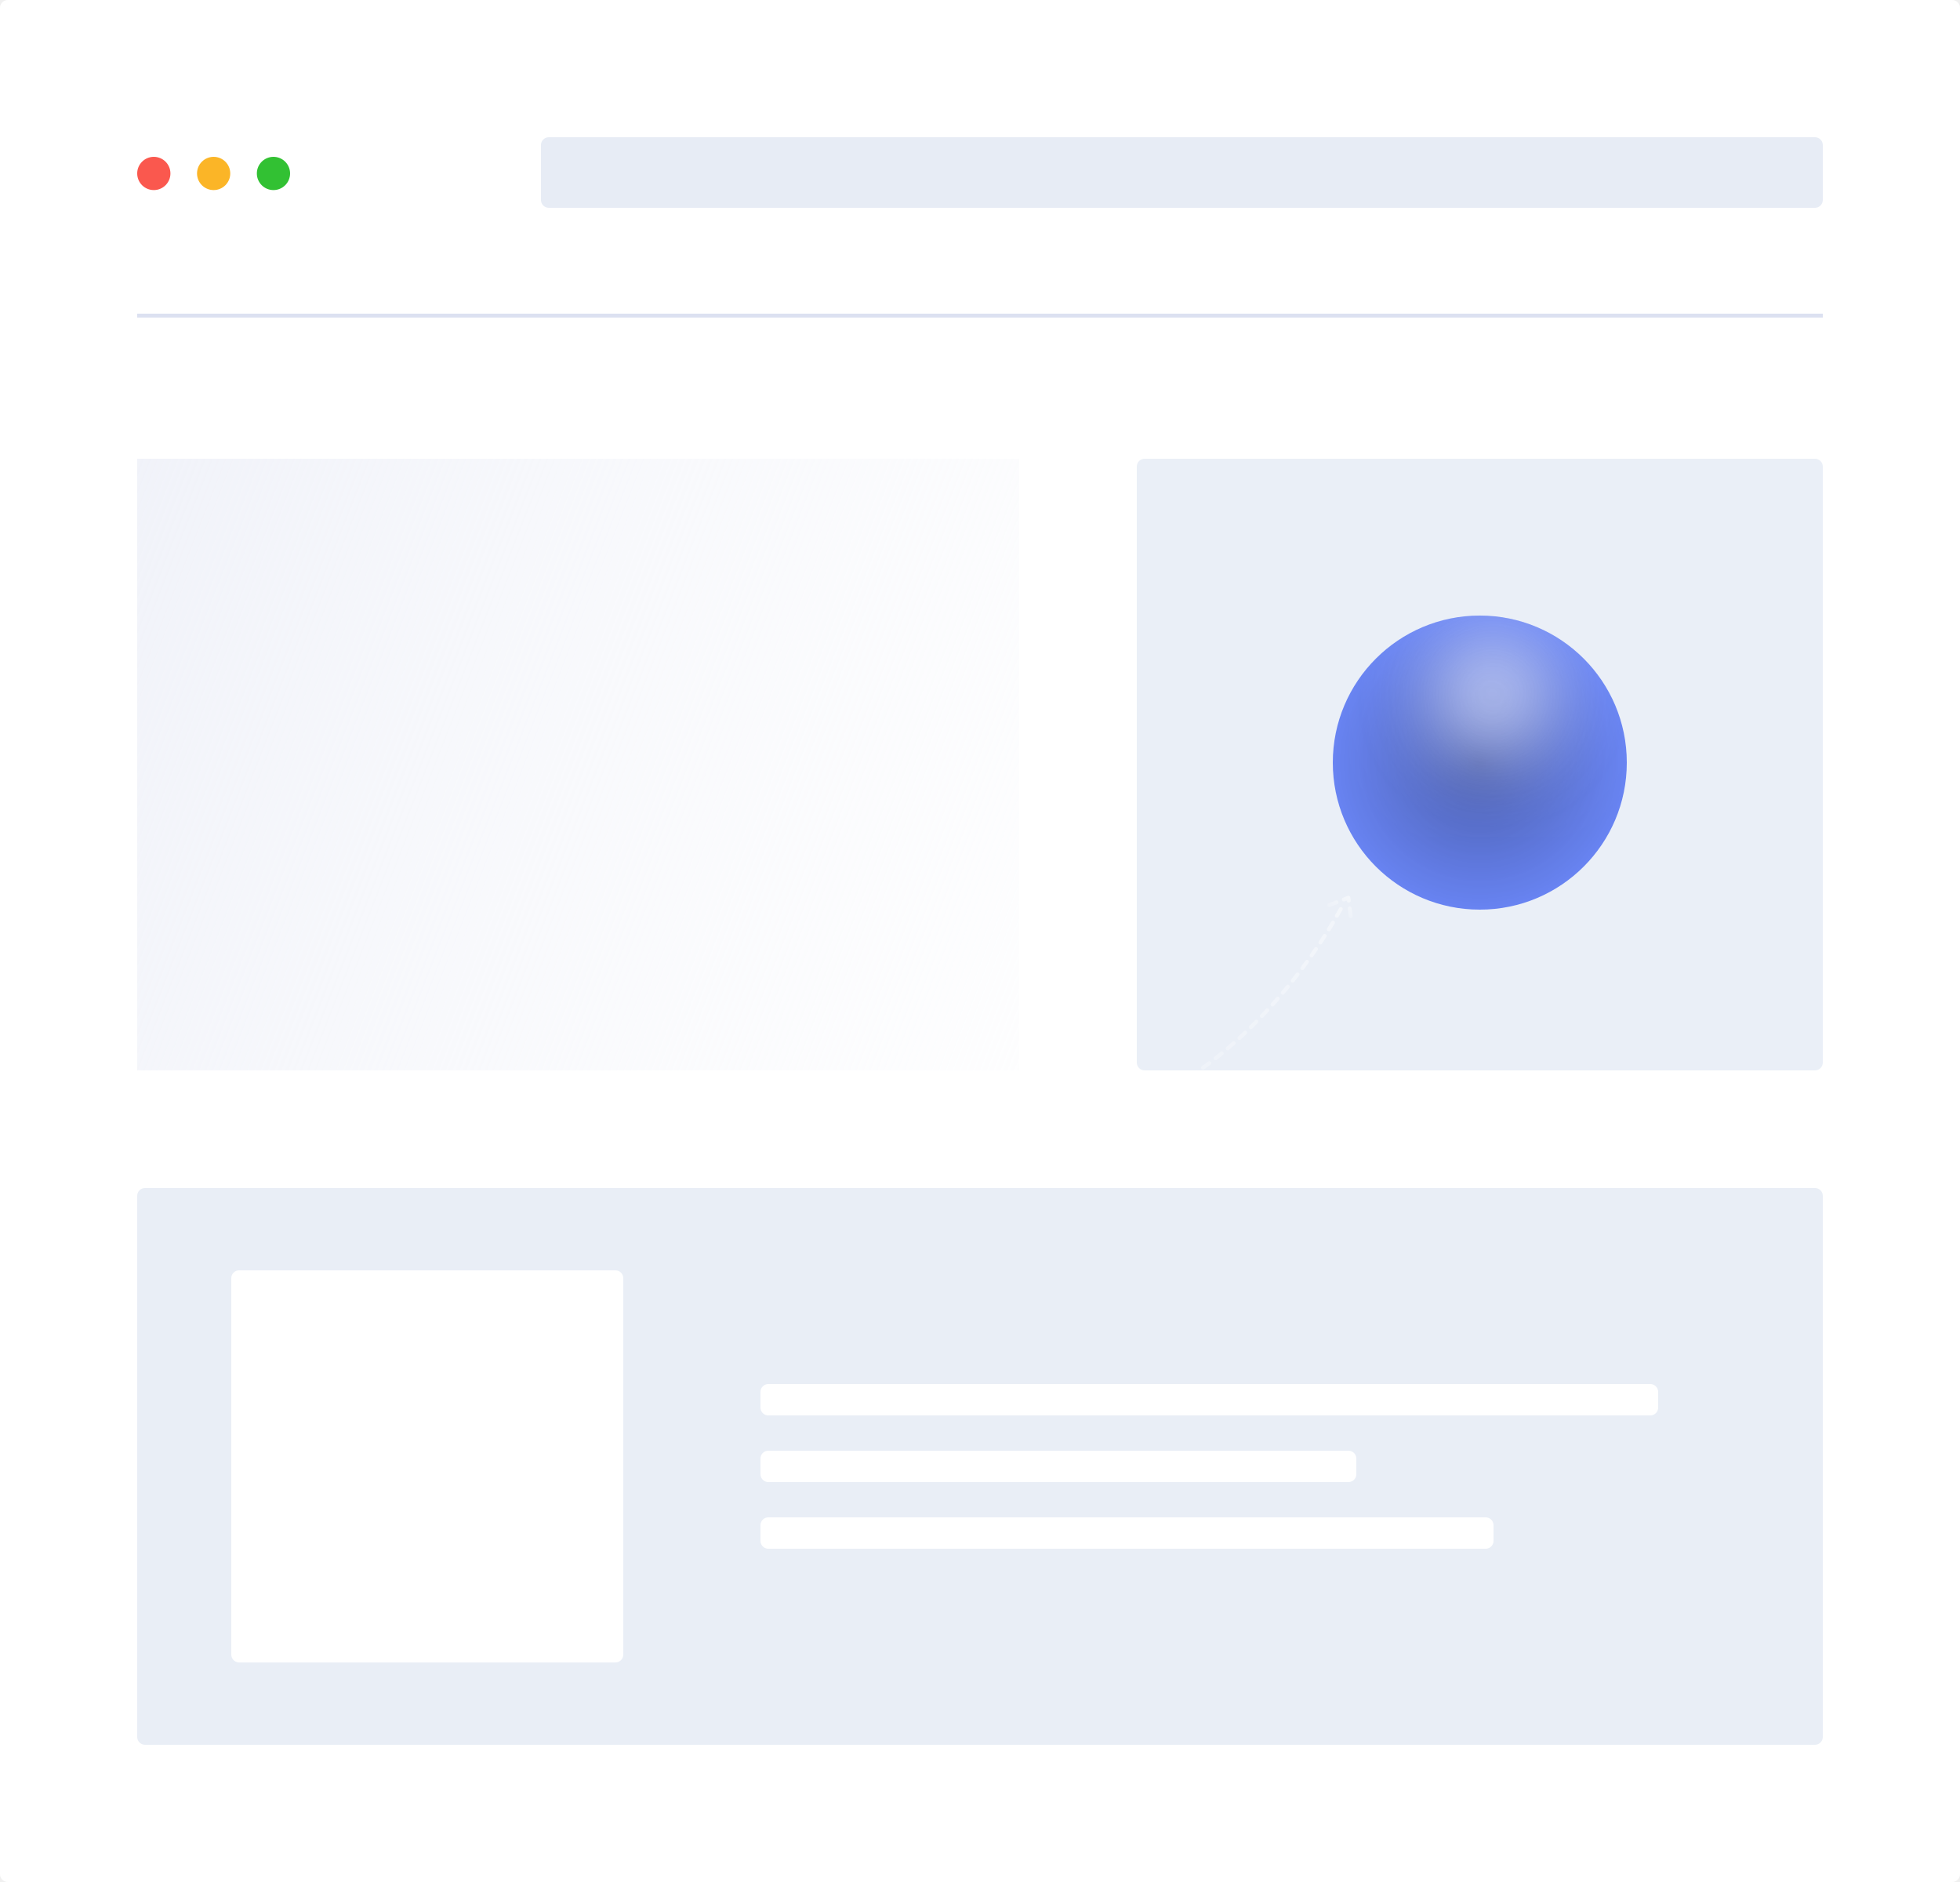
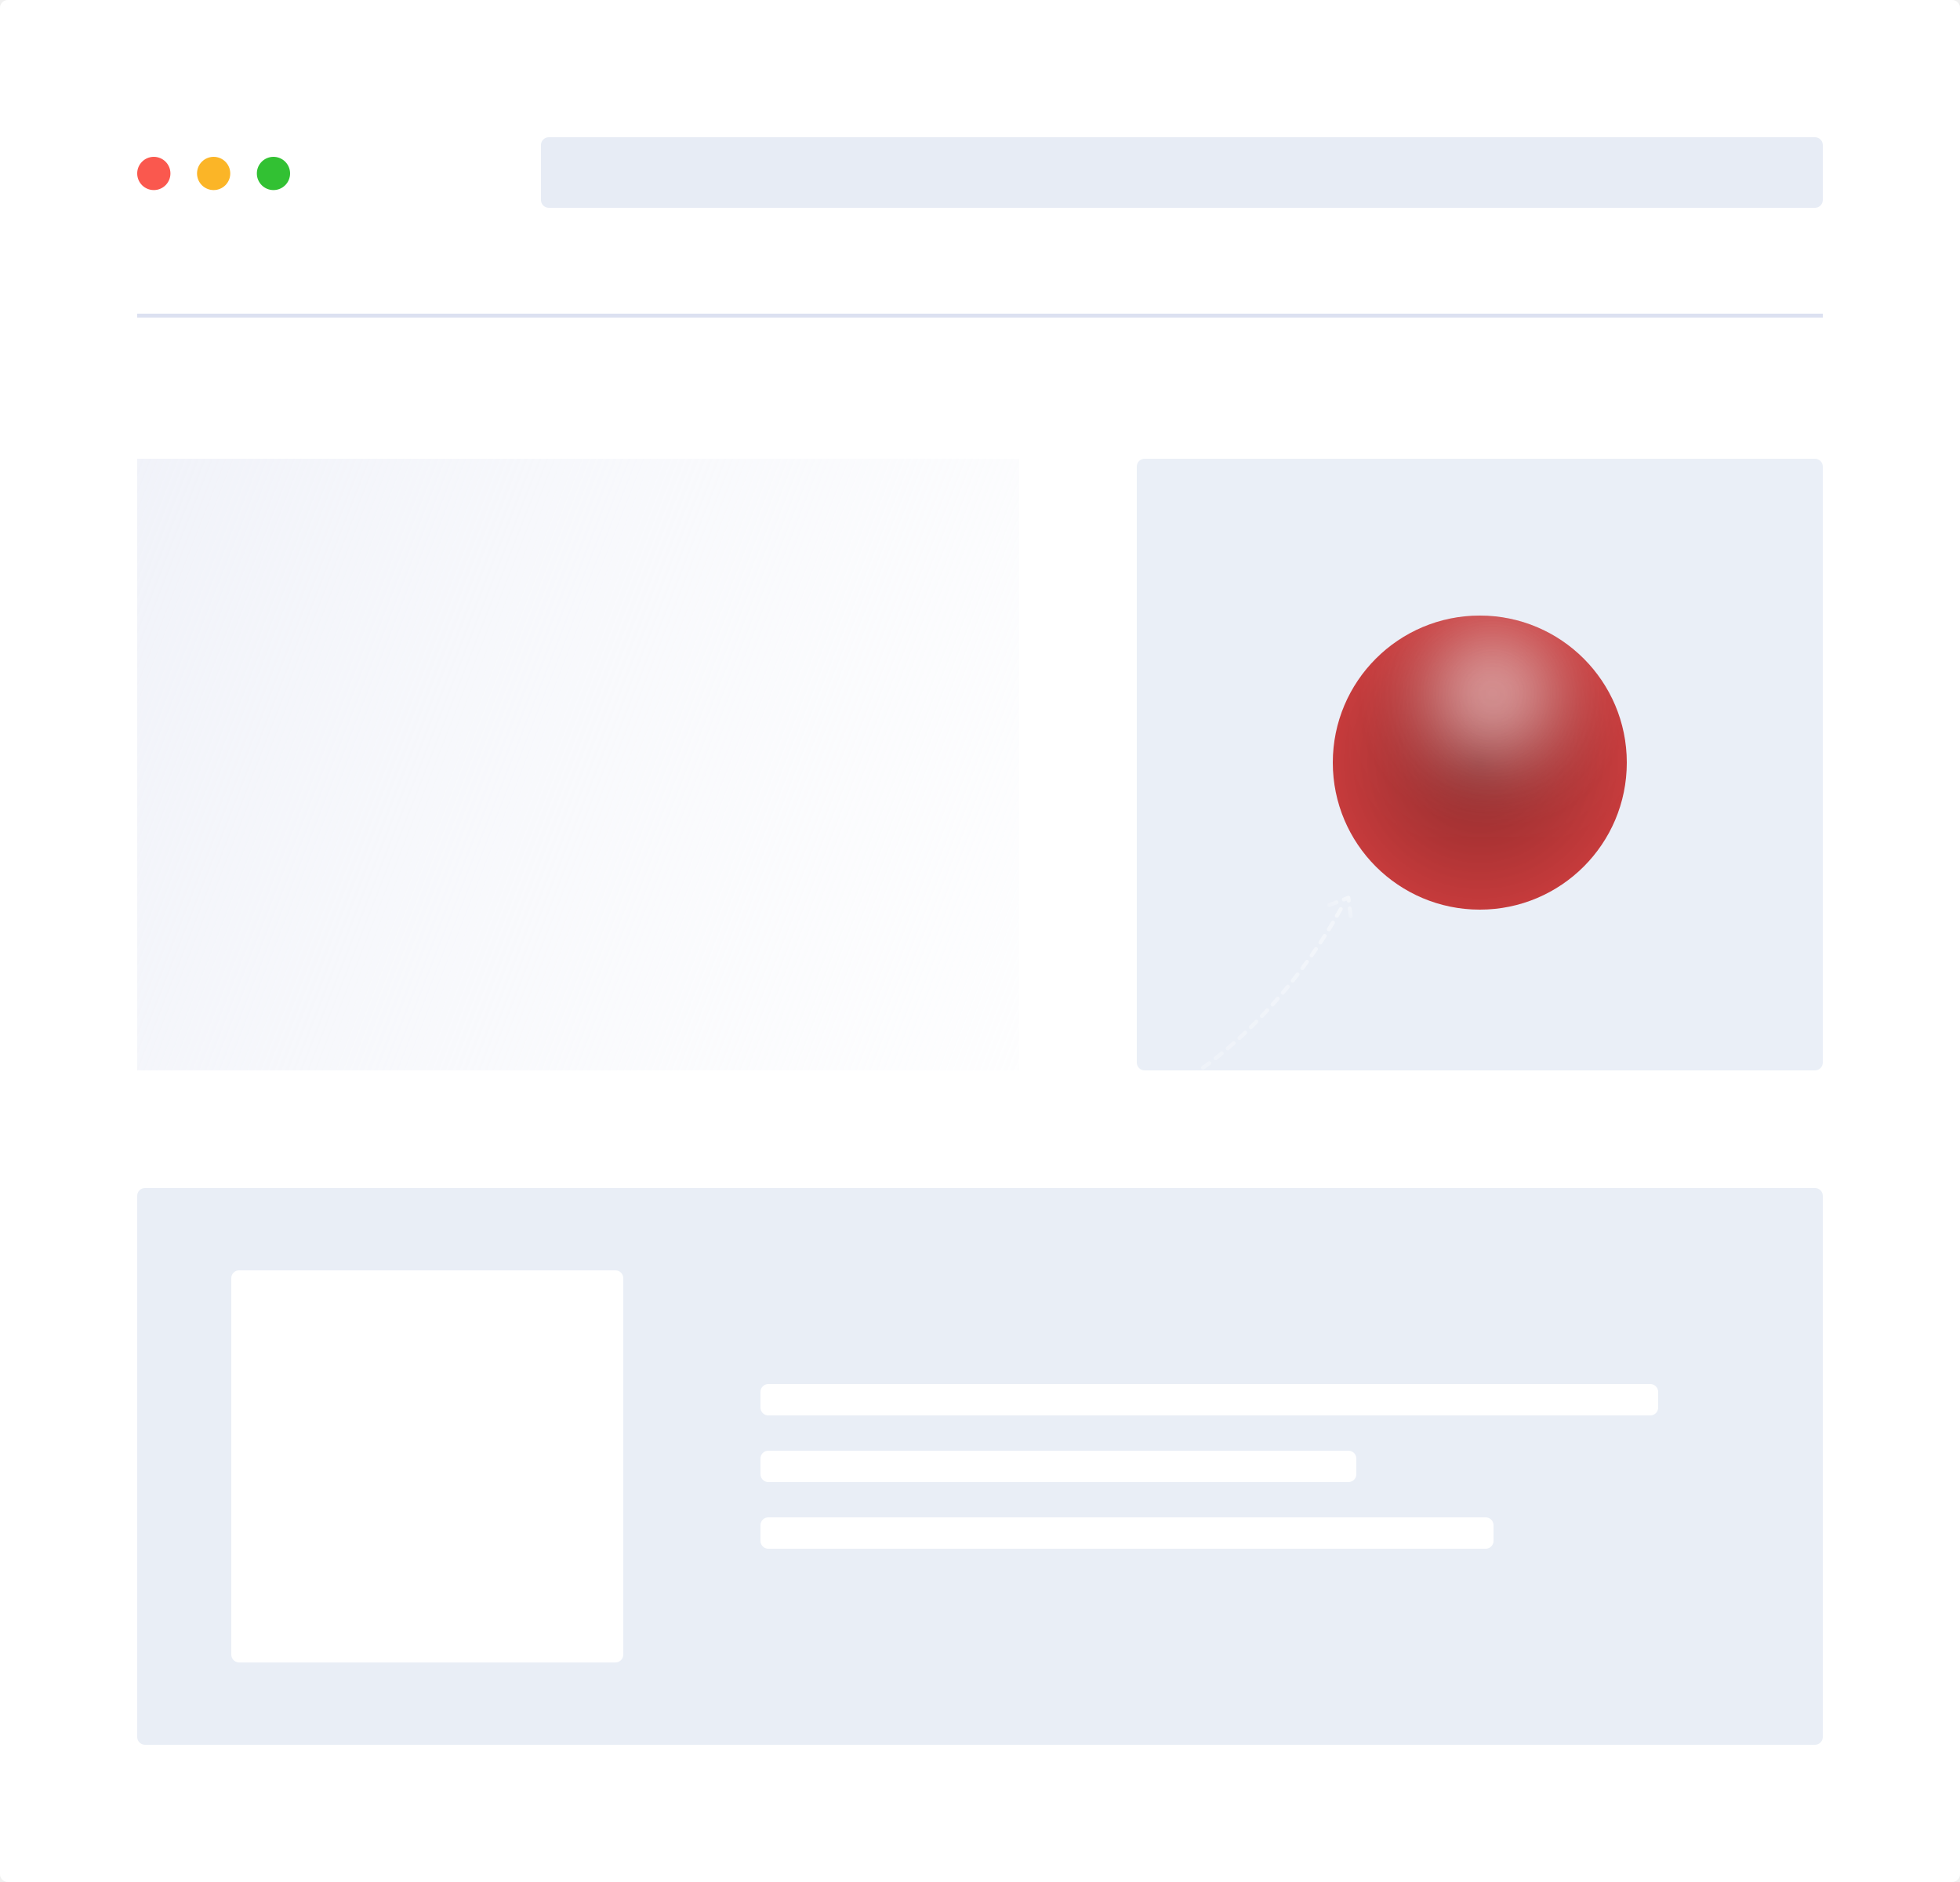
<svg xmlns="http://www.w3.org/2000/svg" width="500" height="480" viewBox="0 0 500 480" fill="none">
  <rect width="500" height="480" rx="2" fill="white" />
  <rect x="35" y="117" width="225" height="156" fill="url(#paint0_linear_1028_964)" />
  <line x1="35" y1="80.5" x2="465" y2="80.5" stroke="#DCE1F1" />
  <rect x="290" y="117" width="175" height="156" rx="2" fill="#EAEFF7" />
  <rect x="35" y="303" width="430" height="142" rx="2" fill="#E9EEF6" />
  <rect x="194" y="353" width="229" height="8" rx="2" fill="white" />
  <rect x="194" y="370" width="152" height="8" rx="2" fill="white" />
  <rect x="194" y="387" width="187" height="8" rx="2" fill="white" />
  <rect x="59" y="324" width="100" height="100" rx="2" fill="white" />
  <rect x="138" y="35" width="327" height="18" rx="2" fill="#E7ECF5" />
  <circle cx="39.239" cy="44.239" r="4.239" fill="#FA584E" />
  <circle cx="54.5" cy="44.239" r="4.239" fill="#FBB527" />
  <circle cx="69.761" cy="44.239" r="4.239" fill="#32C133" />
-   <circle opacity="0.8" cx="377.5" cy="194.5" r="37.5" fill="#4A6CF7" />
+   <circle opacity="0.8" cx="377.5" cy="194.5" r="37.5" fill="#C20F0F" />
  <mask id="mask0_1028_964" style="mask-type:alpha" maskUnits="userSpaceOnUse" x="340" y="157" width="75" height="75">
-     <circle opacity="0.8" cx="377.5" cy="194.5" r="37.5" fill="#4A6CF7" />
+     <circle opacity="0.8" cx="377.5" cy="194.5" r="37.5" fill="#C20F0F" />
  </mask>
  <g mask="url(#mask0_1028_964)">
    <circle opacity="0.8" cx="377.5" cy="194.5" r="37.5" fill="url(#paint1_radial_1028_964)" />
    <g opacity="0.8" filter="url(#filter0_f_1028_964)">
      <circle cx="380.809" cy="176.853" r="15.441" fill="white" />
    </g>
  </g>
  <path d="M342.034 231.847C324.964 262.749 277.939 313.186 226.394 267.718" stroke="url(#paint2_linear_1028_964)" stroke-linecap="round" stroke-linejoin="round" stroke-dasharray="2 2" />
  <path d="M339.077 230.867L343.973 228.971L344.562 233.656" stroke="url(#paint3_linear_1028_964)" stroke-linecap="round" stroke-linejoin="round" stroke-dasharray="2 2" />
  <defs>
    <filter id="filter0_f_1028_964" x="344.368" y="140.412" width="72.882" height="72.883" filterUnits="userSpaceOnUse" color-interpolation-filters="sRGB">
      <feFlood flood-opacity="0" result="BackgroundImageFix" />
      <feBlend mode="normal" in="SourceGraphic" in2="BackgroundImageFix" result="shape" />
      <feGaussianBlur stdDeviation="10.5" result="effect1_foregroundBlur_1028_964" />
    </filter>
    <linearGradient id="paint0_linear_1028_964" x1="434.5" y1="210" x2="48.223" y2="58.807" gradientUnits="userSpaceOnUse">
      <stop stop-color="white" stop-opacity="0" />
      <stop offset="1" stop-color="#F0F2F9" />
    </linearGradient>
    <radialGradient id="paint1_radial_1028_964" cx="0" cy="0" r="1" gradientUnits="userSpaceOnUse" gradientTransform="translate(377.5 194.5) rotate(90) scale(40.2574)">
      <stop stop-opacity="0.47" />
      <stop offset="1" stop-opacity="0" />
    </radialGradient>
    <linearGradient id="paint2_linear_1028_964" x1="358.554" y1="226.723" x2="242.956" y2="282.349" gradientUnits="userSpaceOnUse">
      <stop stop-color="white" stop-opacity="0.48" />
      <stop offset="1" stop-color="white" stop-opacity="0" />
    </linearGradient>
    <linearGradient id="paint3_linear_1028_964" x1="343.992" y1="228.548" x2="340.23" y2="234.571" gradientUnits="userSpaceOnUse">
      <stop stop-color="white" stop-opacity="0.48" />
      <stop offset="1" stop-color="white" stop-opacity="0" />
    </linearGradient>
  </defs>
</svg>
